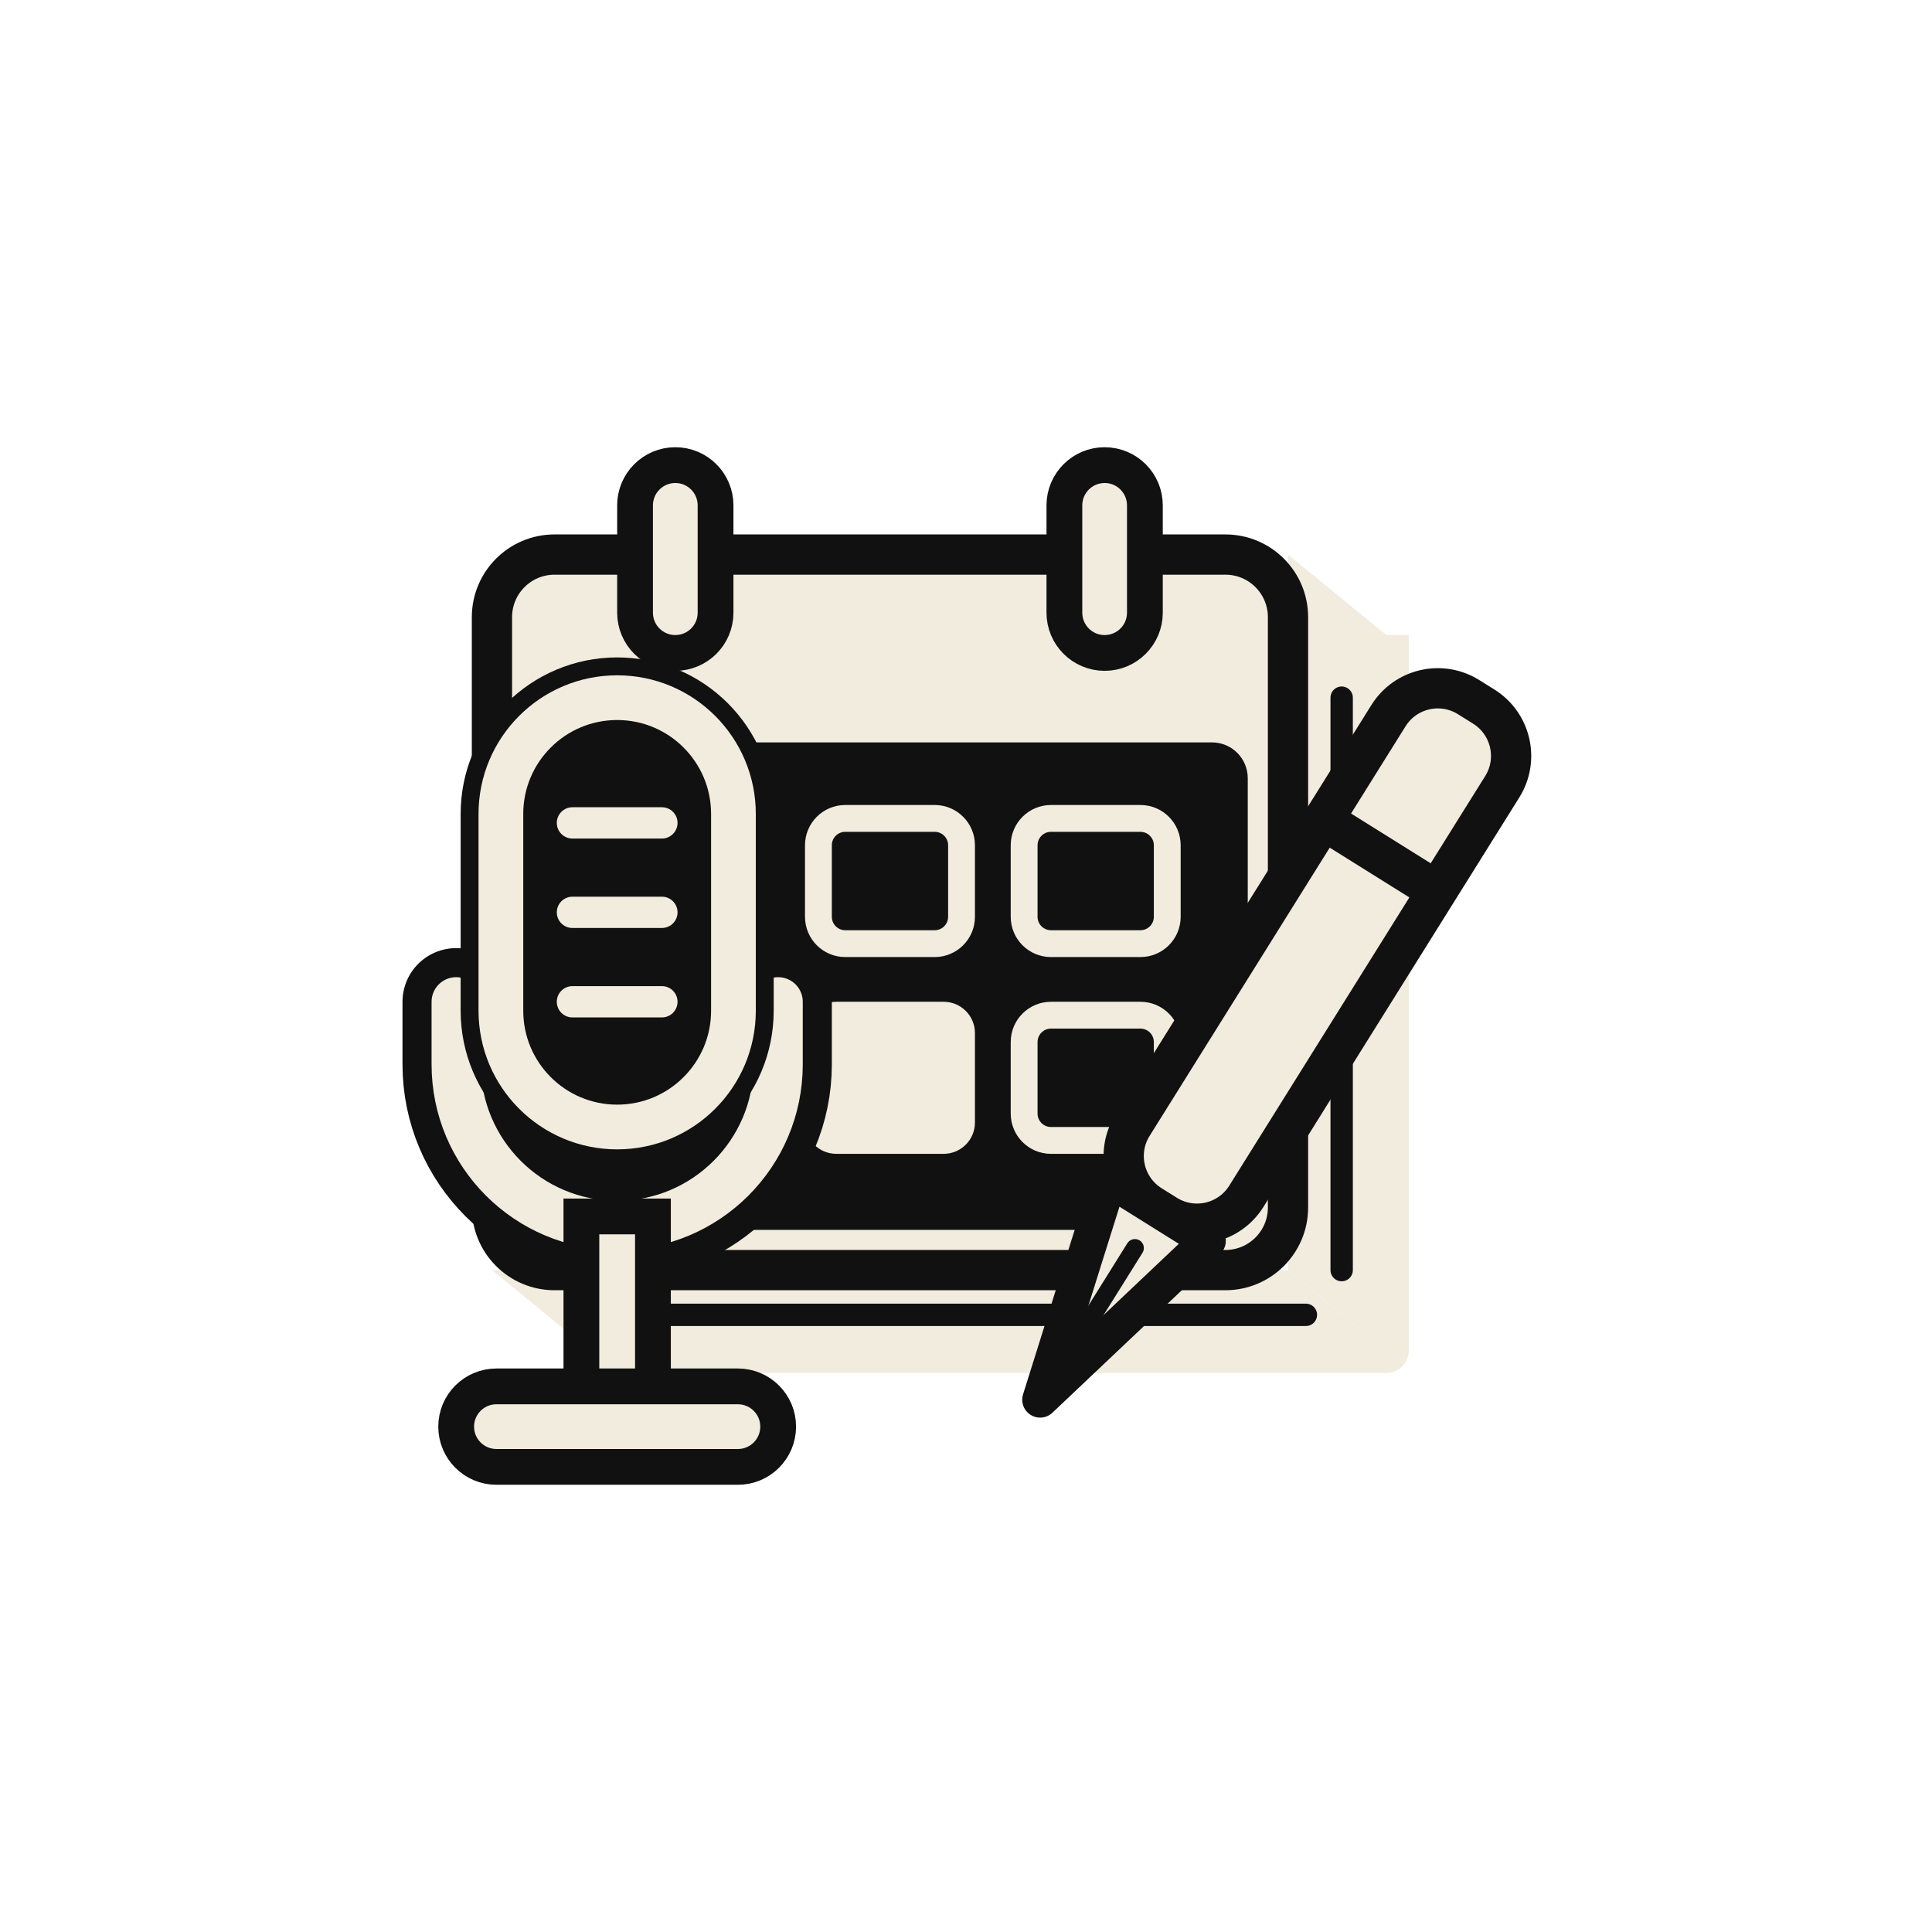
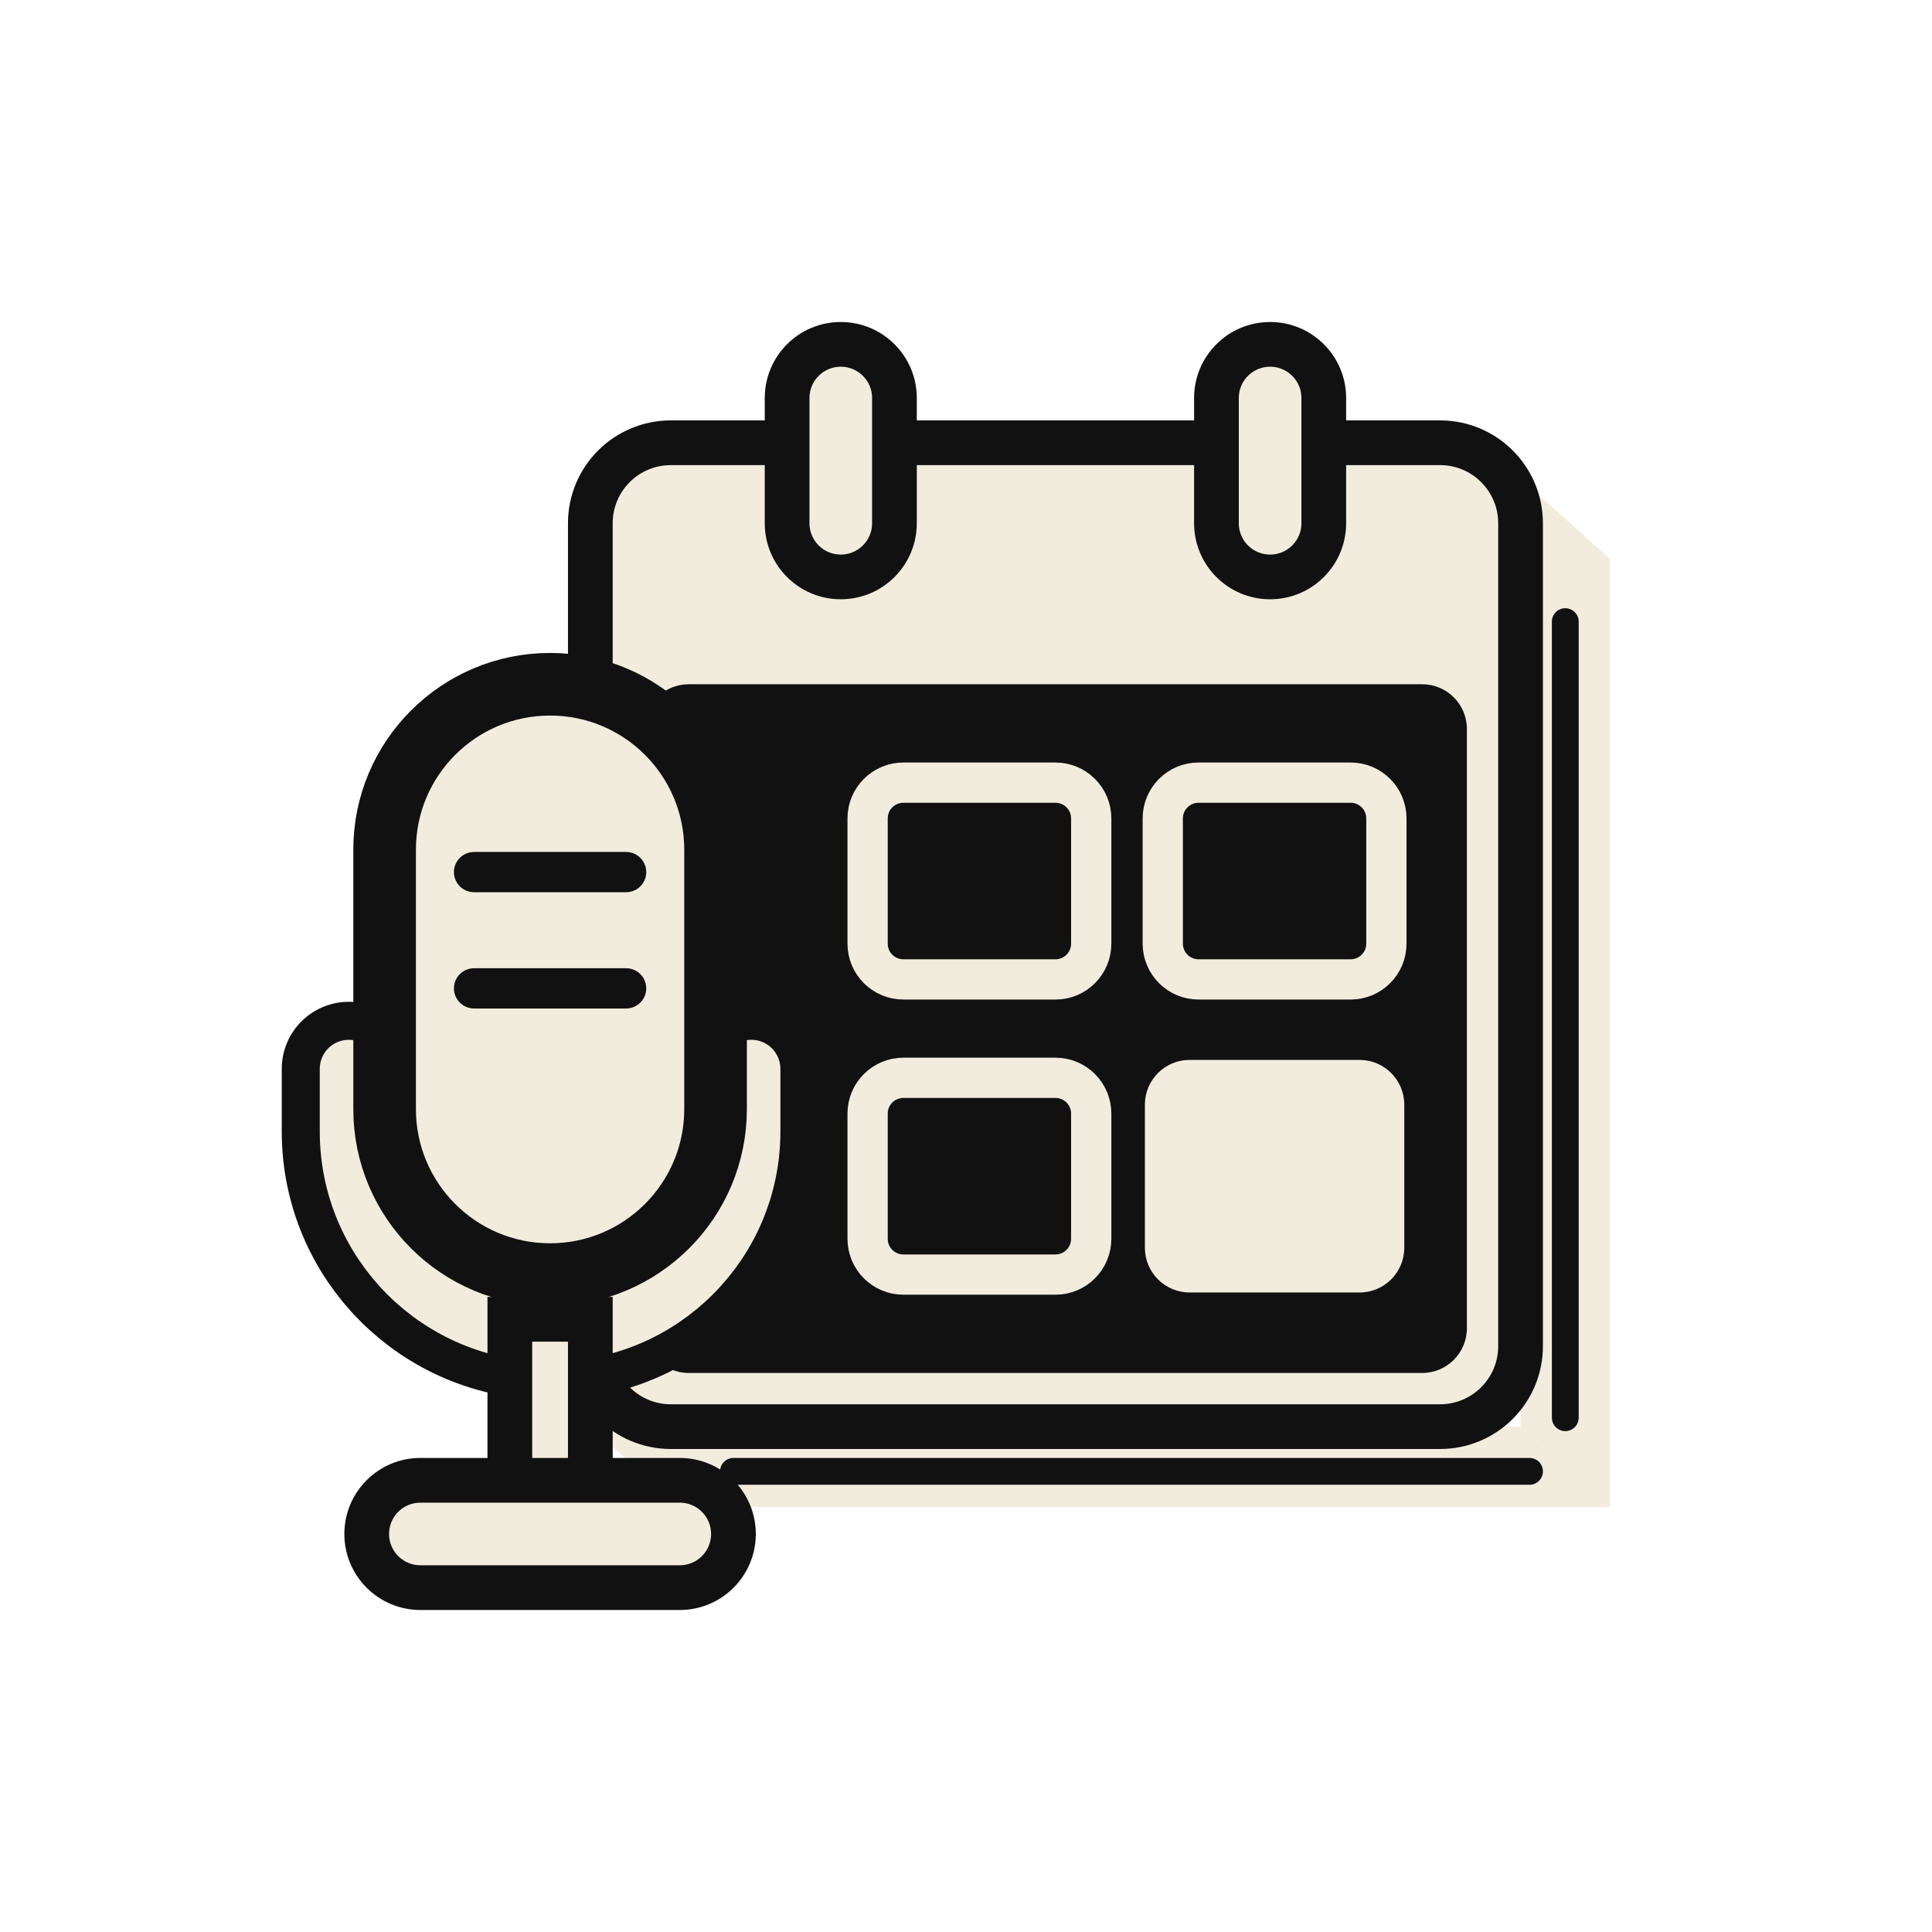
<svg xmlns="http://www.w3.org/2000/svg" viewBox="0 0 432 432" width="432" height="432">
-   <g transform="translate(216 216) scale(1) translate(-218 -204)">
-     <path d="M290 112 L312 130 L312 290 L290 272 Z" fill="#F2ECDE" />
-     <path d="M112 272 L290 272 L312 290 L134 290 Z" fill="#F2ECDE" />
-     <path d="M134 290 L312 290 L312 130" fill="none" stroke="#F2ECDE" stroke-width="10" stroke-linejoin="round" />
-     <g stroke="#111111" stroke-width="5" stroke-linecap="round" fill="none">
-       <line x1="146" y1="282" x2="294" y2="282" />
-       <line x1="302" y1="144" x2="302" y2="272" />
+   <g transform="translate(4 3)">
+     <path d="M336 104 L356 122 L356 334 L336 316 Z" fill="#F2ECDE" />
+     <path d="M128 316 L336 316 L356 334 L148 334 Z" fill="#F2ECDE" />
+     <g stroke="#111111" stroke-width="6" stroke-linecap="round" fill="none">
+       <line x1="160" y1="326" x2="338" y2="326" />
+       <line x1="346" y1="136" x2="346" y2="314" />
    </g>
-     <rect x="112" y="112" width="178" height="160" rx="14" fill="#F2ECDE" stroke="#111111" stroke-width="9" />
-     <rect x="121" y="154" width="160" height="109" rx="8" fill="#111111" />
-     <g fill="none" stroke="#F2ECDE" stroke-width="6">
-       <rect x="139" y="171" width="32" height="28" rx="6" />
-       <rect x="185" y="171" width="32" height="28" rx="6" />
-       <rect x="231" y="171" width="32" height="28" rx="6" />
-       <rect x="139" y="215" width="32" height="28" rx="6" />
-       <rect x="231" y="215" width="32" height="28" rx="6" />
+     <rect x="128" y="96" width="208" height="220" rx="18" fill="#F2ECDE" stroke="#111111" stroke-width="10" />
+     <rect x="140" y="150" width="184" height="154" rx="10" fill="#111111" />
+     <g fill="none" stroke="#F2ECDE" stroke-width="9">
+       <rect x="190" y="172" width="50" height="44" rx="8" />
+       <rect x="256" y="172" width="50" height="44" rx="8" />
+       <rect x="190" y="238" width="50" height="44" rx="8" />
    </g>
-     <rect x="182" y="212" width="38" height="34" rx="7" fill="#F2ECDE" />
-     <rect x="144" y="92" width="18" height="42" rx="9" fill="#F2ECDE" stroke="#111111" stroke-width="8" />
-     <rect x="240" y="92" width="18" height="42" rx="9" fill="#F2ECDE" stroke="#111111" stroke-width="8" />
-     <g transform="translate(26 0)">
-       <path d="M78 212 v14 a36 36 0 0 0 72 0 v-14" fill="none" stroke="#111111" stroke-width="24" stroke-linecap="round" />
-       <path d="M78 212 v14 a36 36 0 0 0 72 0 v-14" fill="none" stroke="#F2ECDE" stroke-width="11" stroke-linecap="round" />
-       <rect x="106" y="260" width="16" height="44" fill="#F2ECDE" stroke="#111111" stroke-width="8" />
-       <rect x="78" y="298" width="72" height="18" rx="9" fill="#F2ECDE" stroke="#111111" stroke-width="8" />
-       <rect x="88" y="144" width="52" height="96" rx="26" fill="#111111" stroke="#111111" stroke-width="18" />
-       <rect x="88" y="144" width="52" height="96" rx="26" fill="#111111" stroke="#F2ECDE" stroke-width="10" />
-       <g stroke="#F2ECDE" stroke-width="7" stroke-linecap="round">
-         <line x1="104" y1="172" x2="124" y2="172" />
-         <line x1="104" y1="192" x2="124" y2="192" />
-         <line x1="104" y1="212" x2="124" y2="212" />
-       </g>
-     </g>
-     <g transform="translate(-30 0) rotate(32 304 236)">
-       <rect x="290" y="128" width="30" height="134" rx="13" fill="#F2ECDE" stroke="#111111" stroke-width="9" />
-       <rect x="290" y="164" width="30" height="9" fill="#111111" />
-       <path d="M292 262 L318 262 L305 312 Z" fill="#F2ECDE" stroke="#111111" stroke-width="8" stroke-linejoin="round" />
-       <line x1="305" y1="272" x2="305" y2="296" stroke="#111111" stroke-width="4" stroke-linecap="round" />
+     <rect x="252" y="234" width="58" height="52" rx="10" fill="#F2ECDE" />
+     <rect x="172" y="74" width="24" height="52" rx="12" fill="#F2ECDE" stroke="#111111" stroke-width="10" />
+     <rect x="268" y="74" width="24" height="52" rx="12" fill="#F2ECDE" stroke="#111111" stroke-width="10" />
+     <path d="M74 236 v14 a45 45 0 0 0 90 0 v-14" fill="none" stroke="#111111" stroke-width="30" stroke-linecap="round" />
+     <path d="M74 236 v14 a45 45 0 0 0 90 0 v-14" fill="none" stroke="#F2ECDE" stroke-width="13" stroke-linecap="round" />
+     <rect x="110" y="292" width="18" height="40" fill="#F2ECDE" stroke="#111111" stroke-width="10" />
+     <rect x="78" y="328" width="82" height="24" rx="12" fill="#F2ECDE" stroke="#111111" stroke-width="10" />
+     <rect x="82" y="150" width="74" height="132" rx="37" fill="#F2ECDE" stroke="#111111" stroke-width="14" />
+     <g stroke="#111111" stroke-width="9" stroke-linecap="round">
+       <line x1="102" y1="192" x2="136" y2="192" />
+       <line x1="102" y1="218" x2="136" y2="218" />
    </g>
  </g>
</svg>
